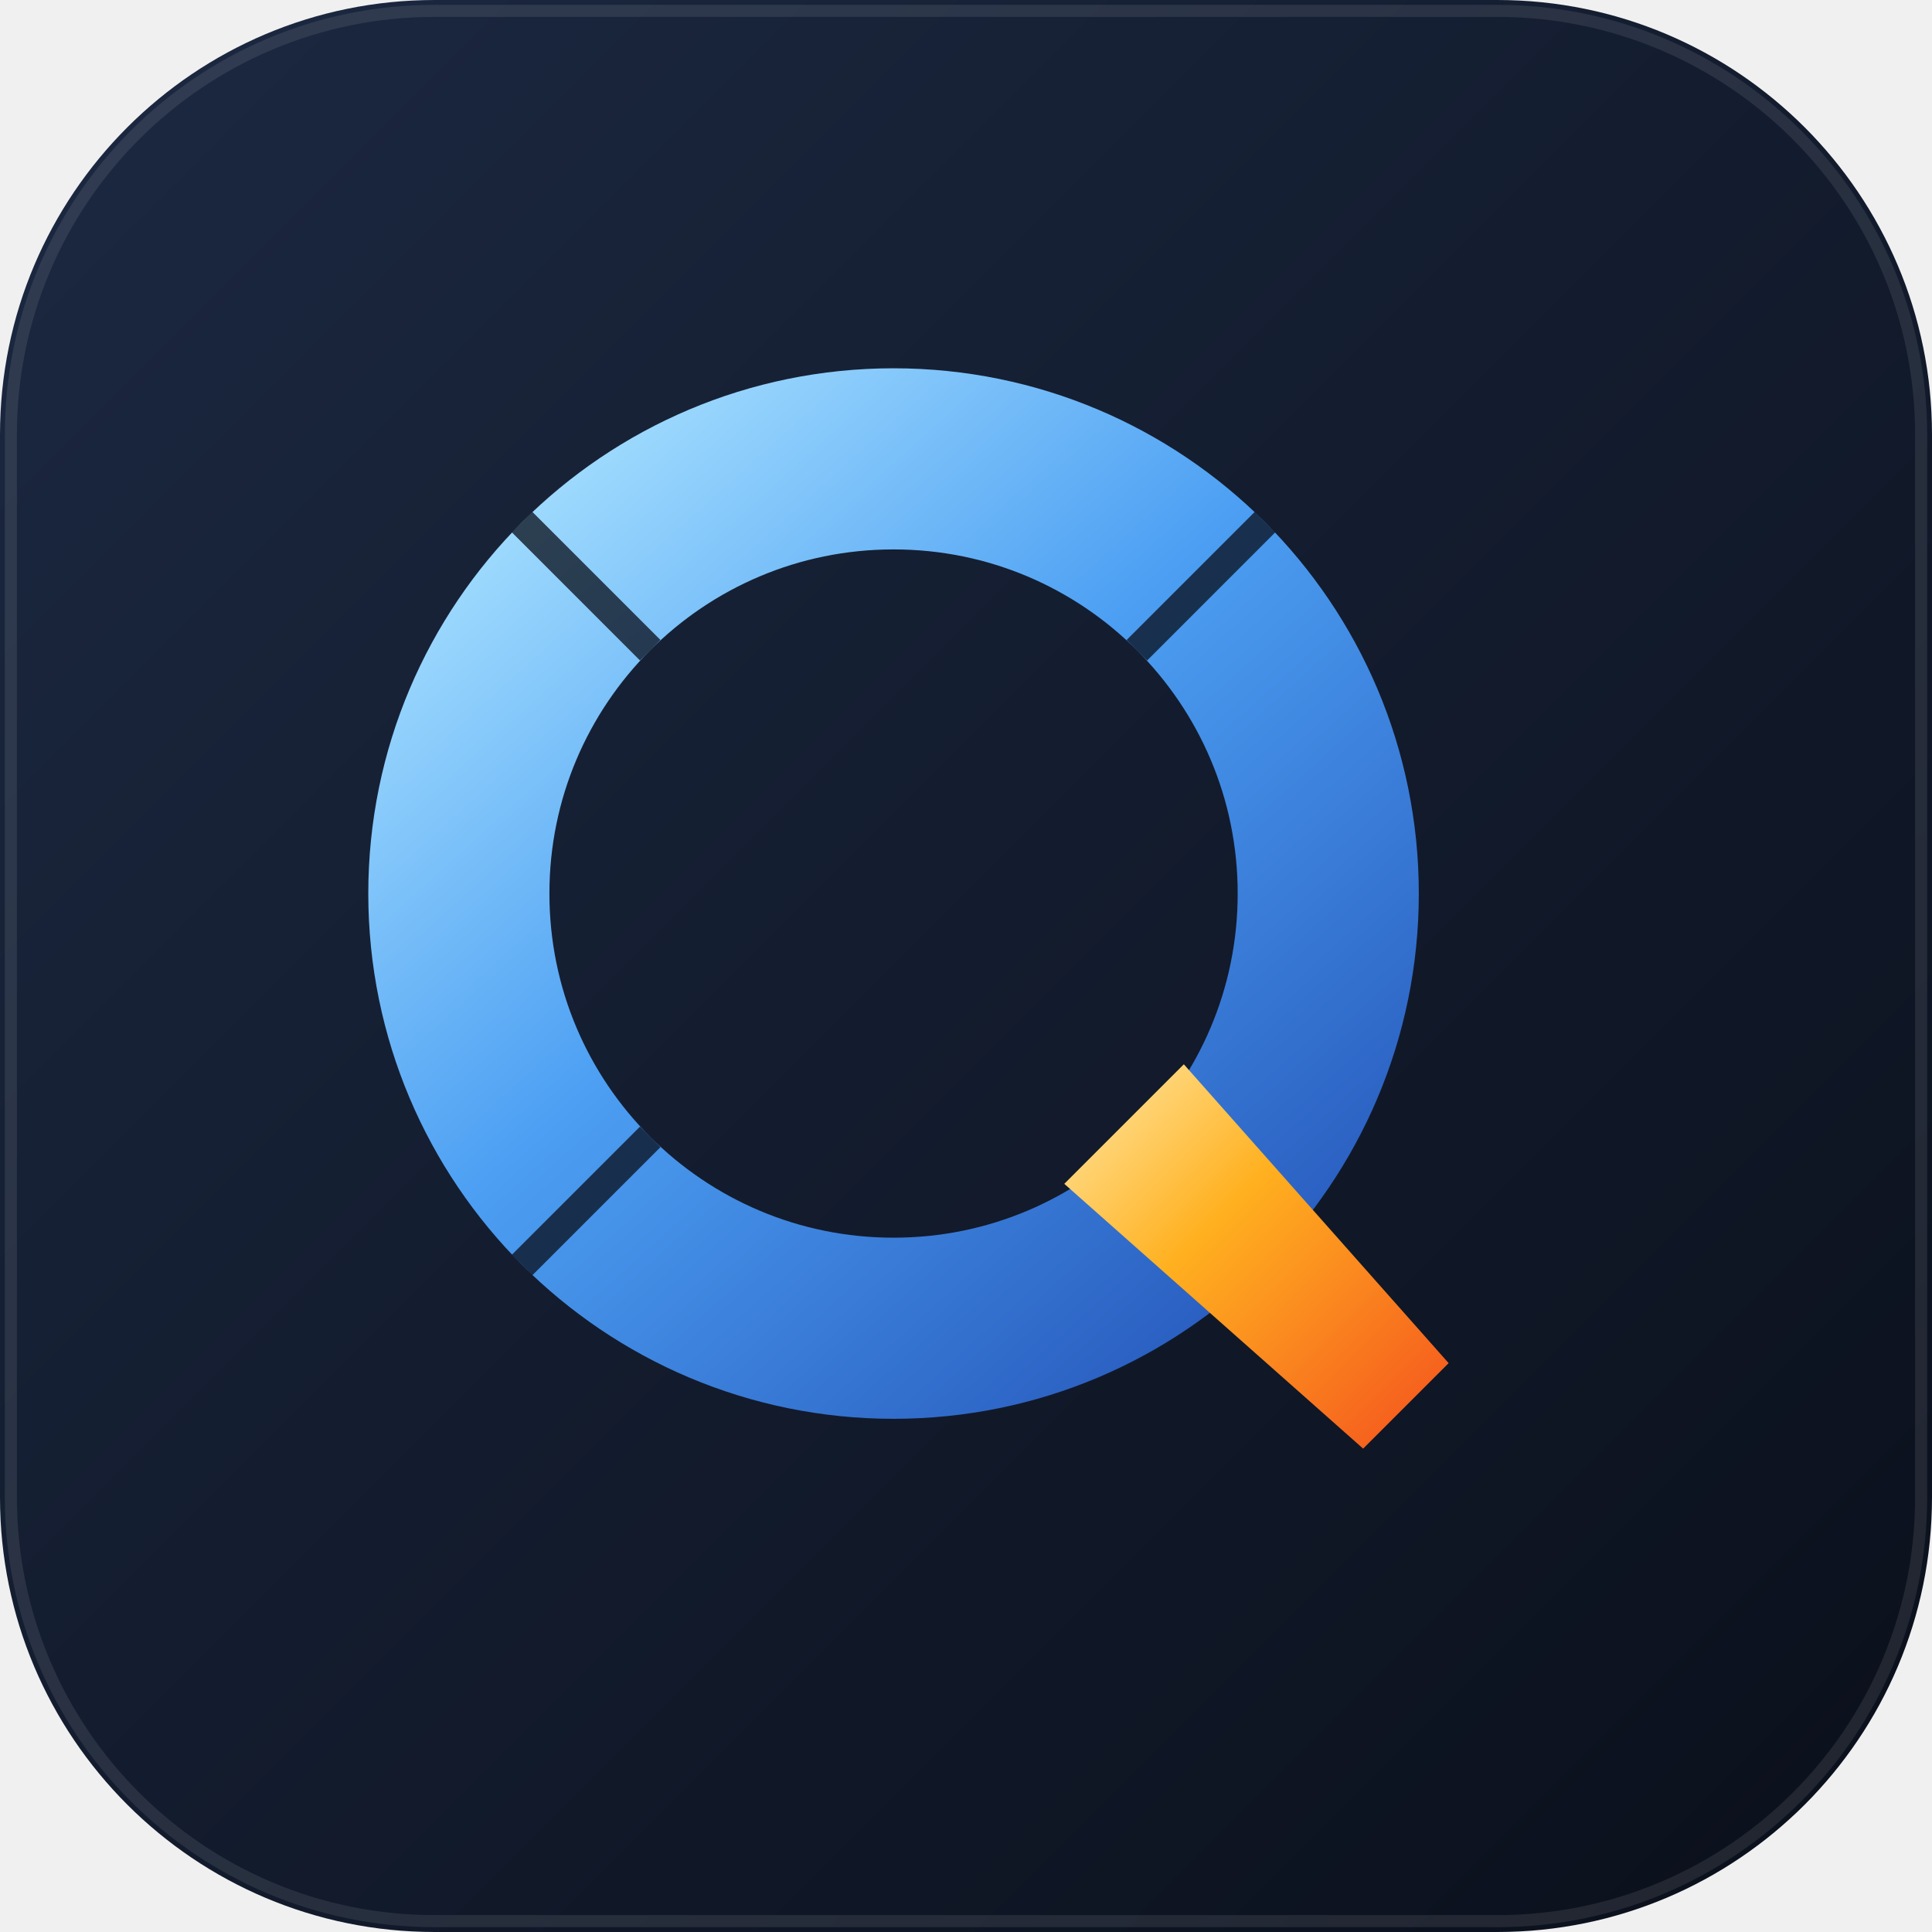
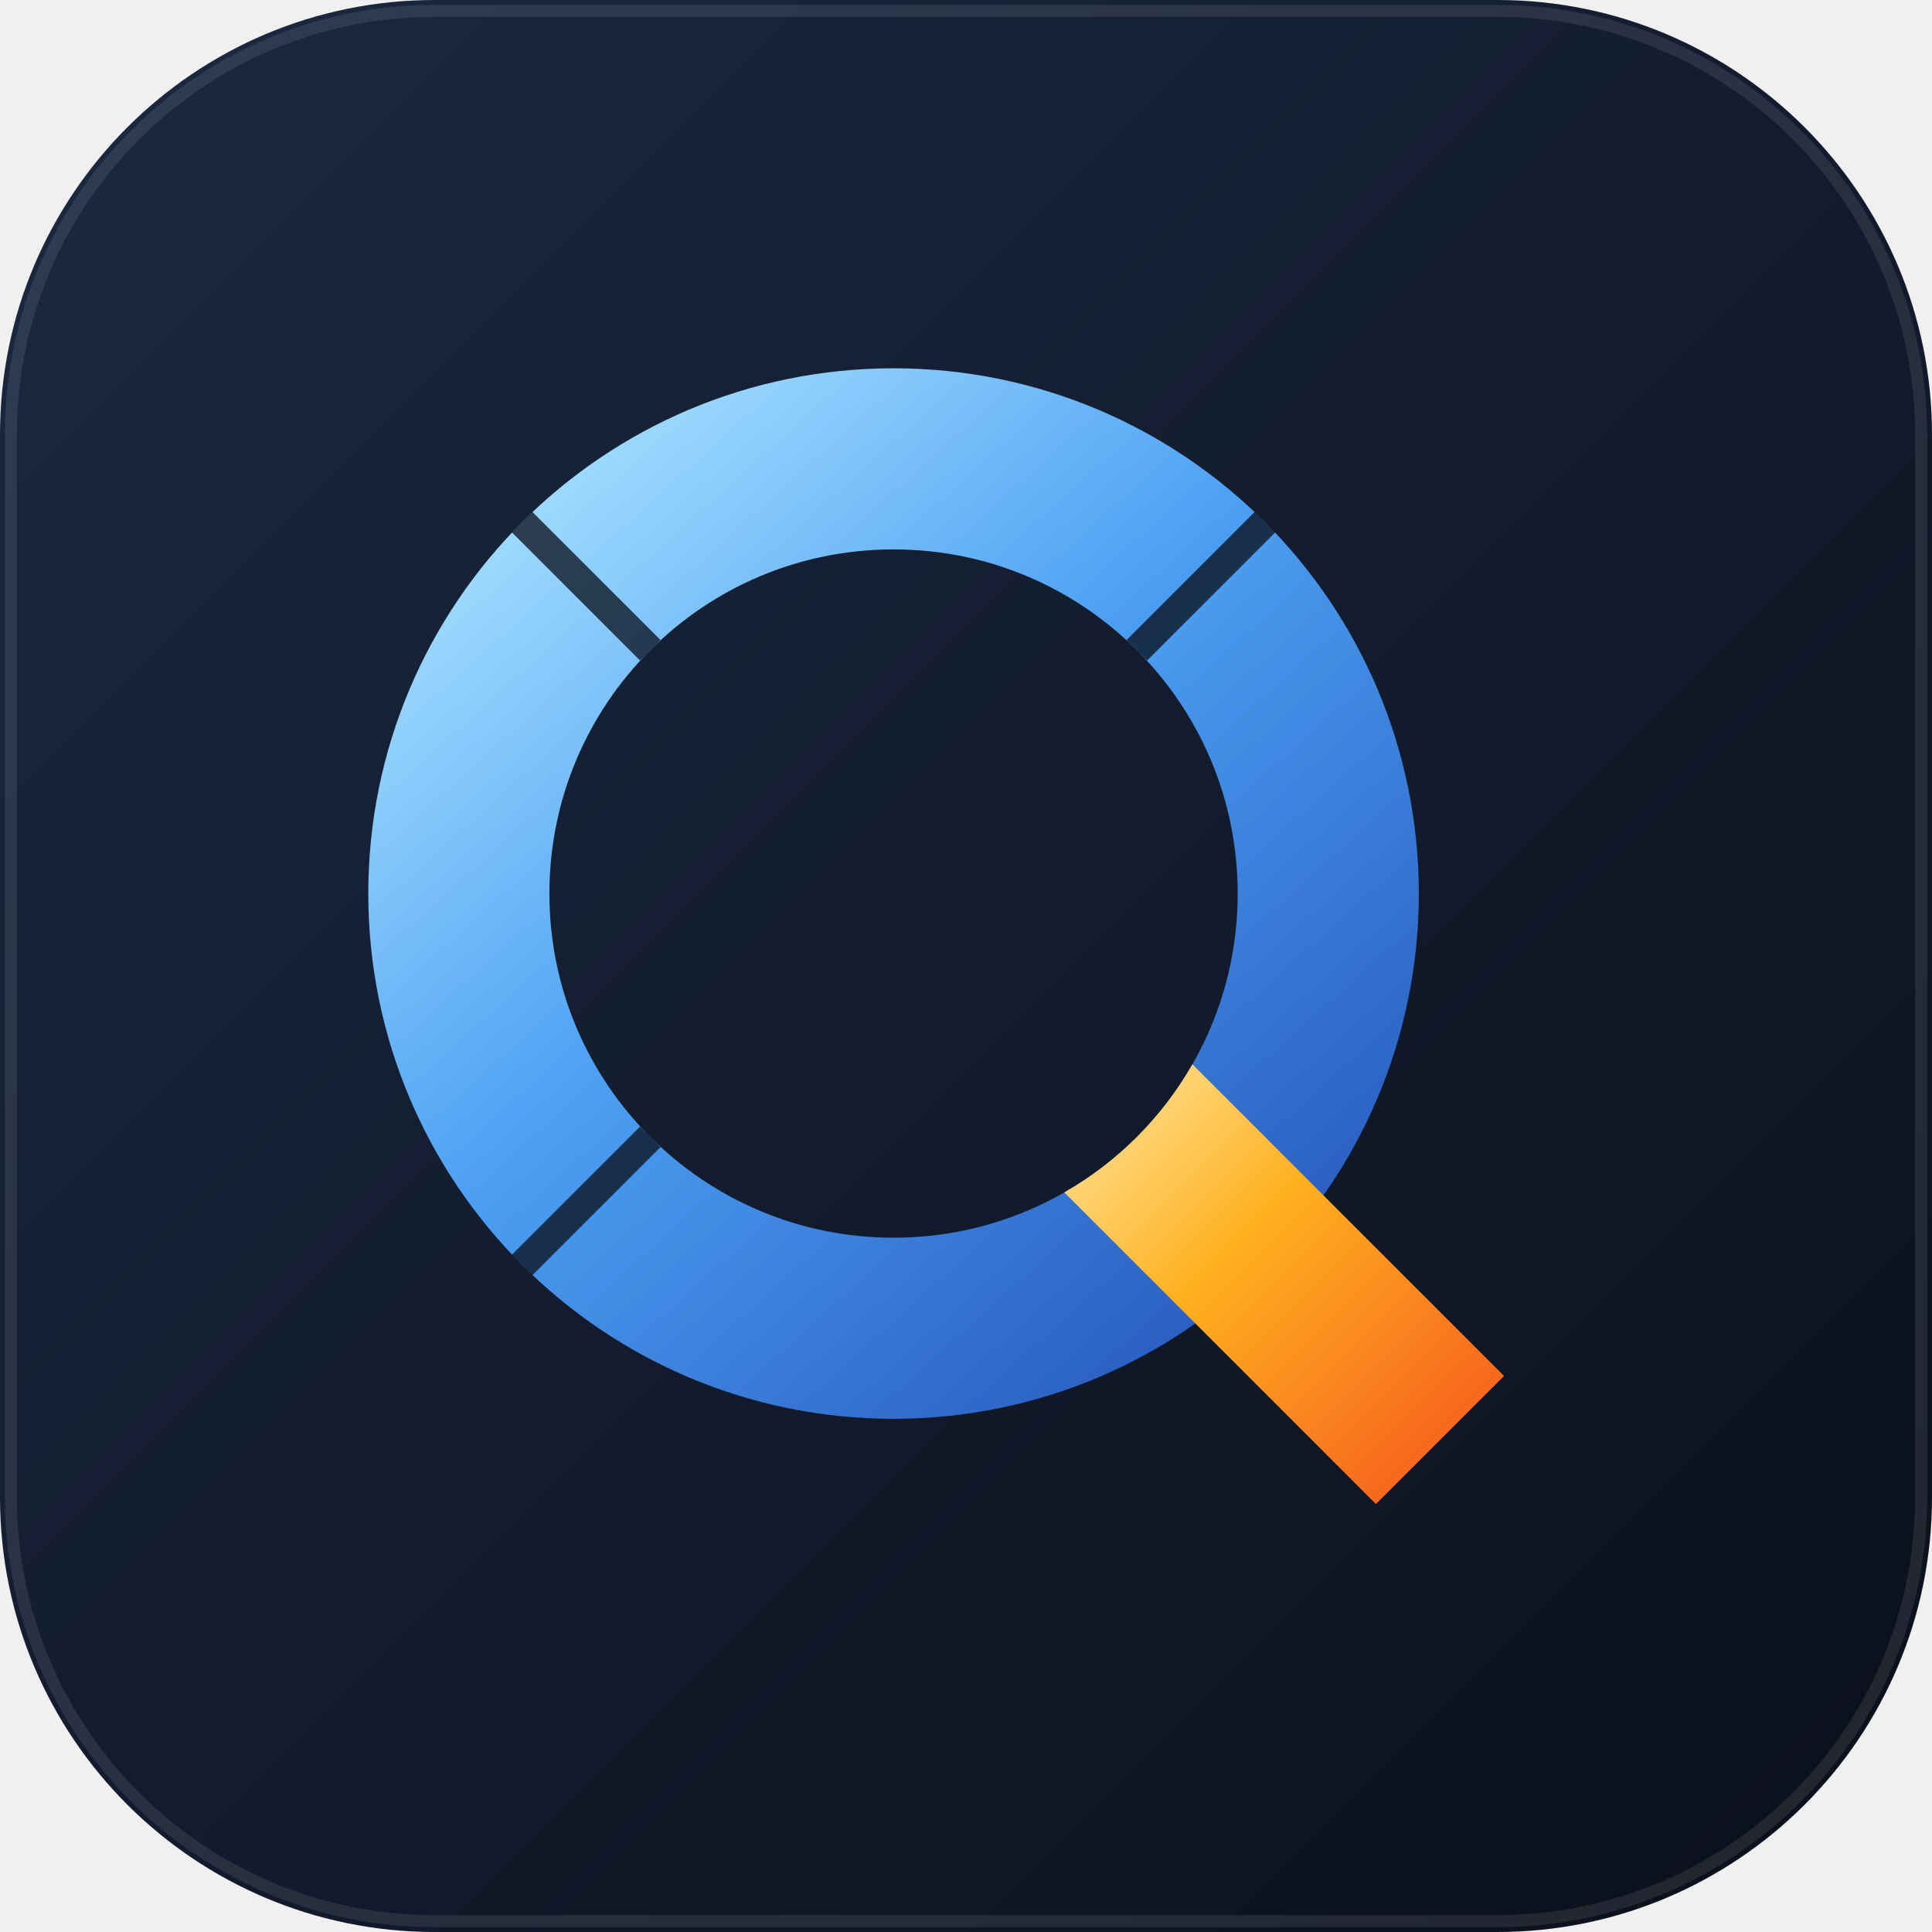
<svg xmlns="http://www.w3.org/2000/svg" viewBox="0 0 160 160" width="160" height="160" role="img" aria-labelledby="qf-title qf-desc">
  <defs>
    <linearGradient id="qf-badge" x1="0" y1="0" x2="1" y2="1">
      <stop offset="0" stop-color="#1C2942" />
      <stop offset="1" stop-color="#0A0F1A" />
    </linearGradient>
    <linearGradient id="qf-ring" x1="0.05" y1="0" x2="0.95" y2="1">
      <stop offset="0" stop-color="#A8E1FF" />
      <stop offset="0.45" stop-color="#4C9FF3" />
      <stop offset="1" stop-color="#2759BC" />
    </linearGradient>
    <linearGradient id="qf-spark" x1="0" y1="0" x2="1" y2="1">
      <stop offset="0" stop-color="#FFE9A6" />
      <stop offset="0.4" stop-color="#FFB01F" />
      <stop offset="1" stop-color="#F4511E" />
    </linearGradient>
  </defs>
  <rect width="160" height="160" rx="36" fill="url(#qf-badge)" />
  <rect x="0.9" y="0.9" width="158.2" height="158.2" rx="35.1" fill="none" stroke="#FFFFFF" stroke-opacity="0.09" />
  <g transform="translate(-6 -6)">
    <circle cx="80" cy="80" r="36" fill="none" stroke="url(#qf-ring)" stroke-width="15" />
    <g stroke="#070D18" stroke-opacity="0.75" stroke-width="2.4">
      <path d="M59.85 100.15 L49.24 110.76" />
      <path d="M49.24 49.24 L59.85 59.85" />
      <path d="M110.76 49.24 L100.15 59.85" />
    </g>
-     <path d="M104.04 94.14 L125.97 118.89 L118.89 125.97 L94.14 104.04 Z" fill="url(#qf-spark)" />
+     <path d="M104.75 94.14 A28.5 28.5 0 0 1 94.14 104.75 L119.95 130.56 L130.56 119.95 Z" fill="url(#qf-spark)" />
  </g>
</svg>
